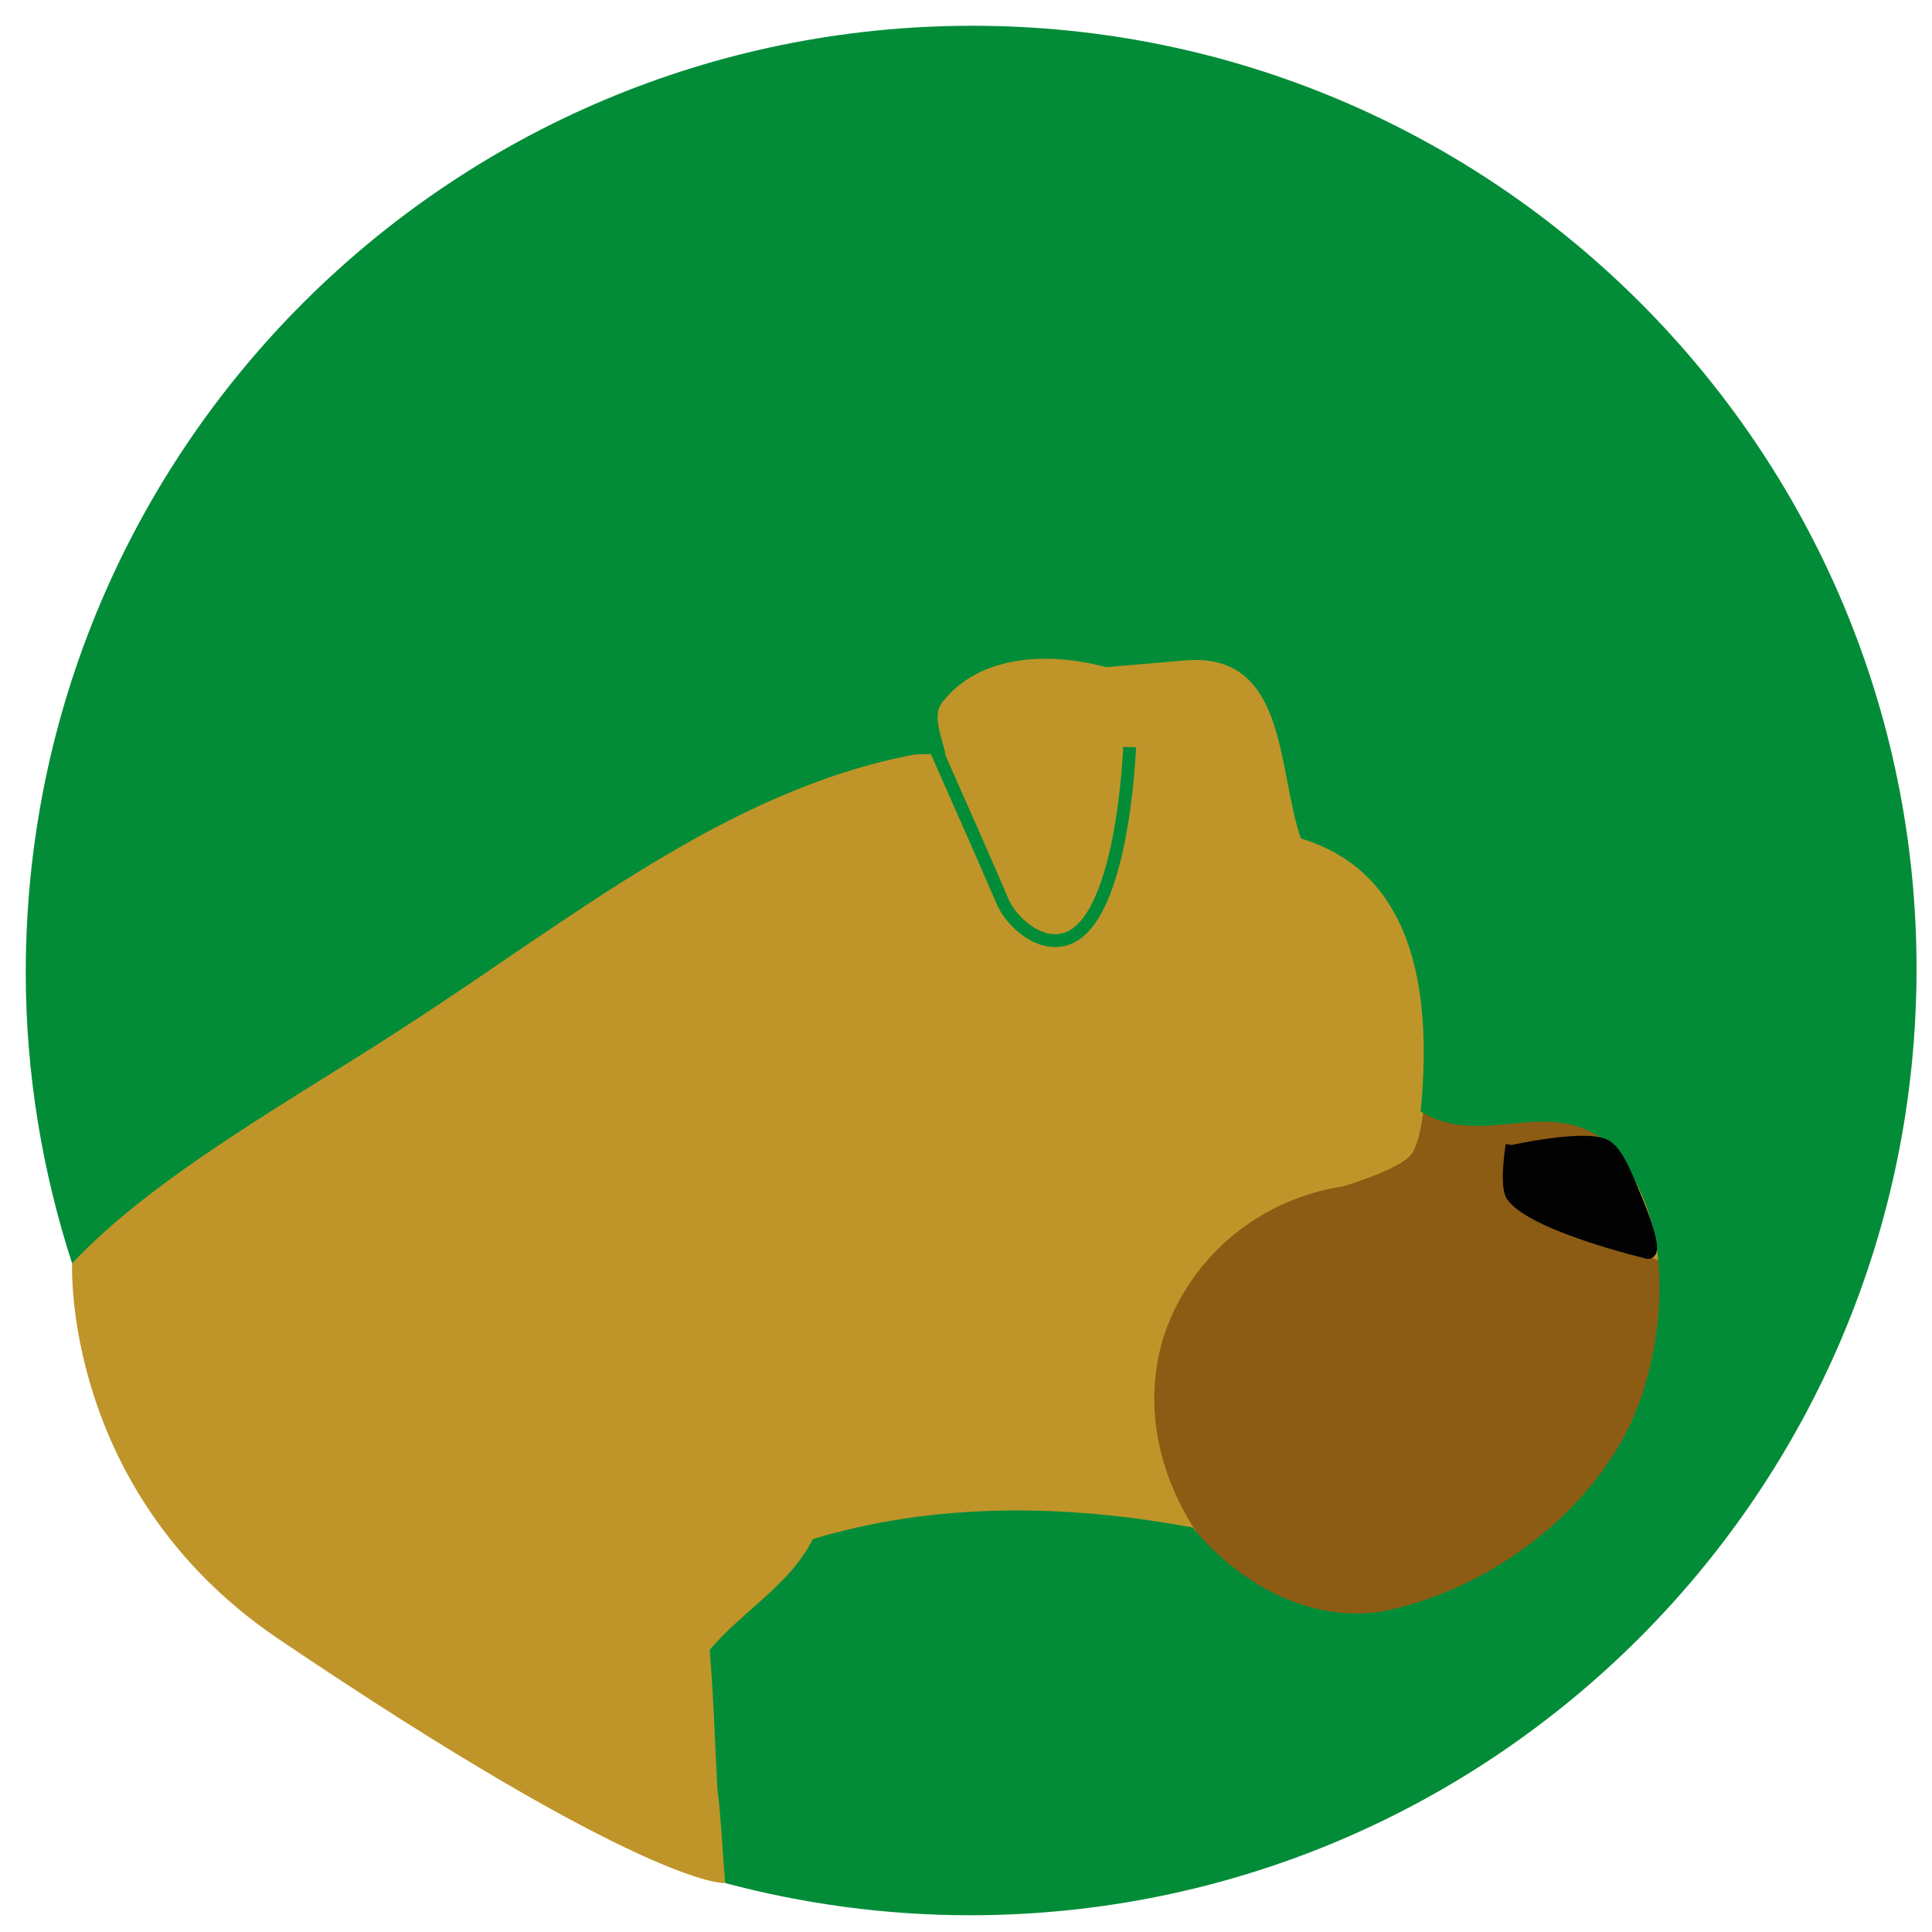
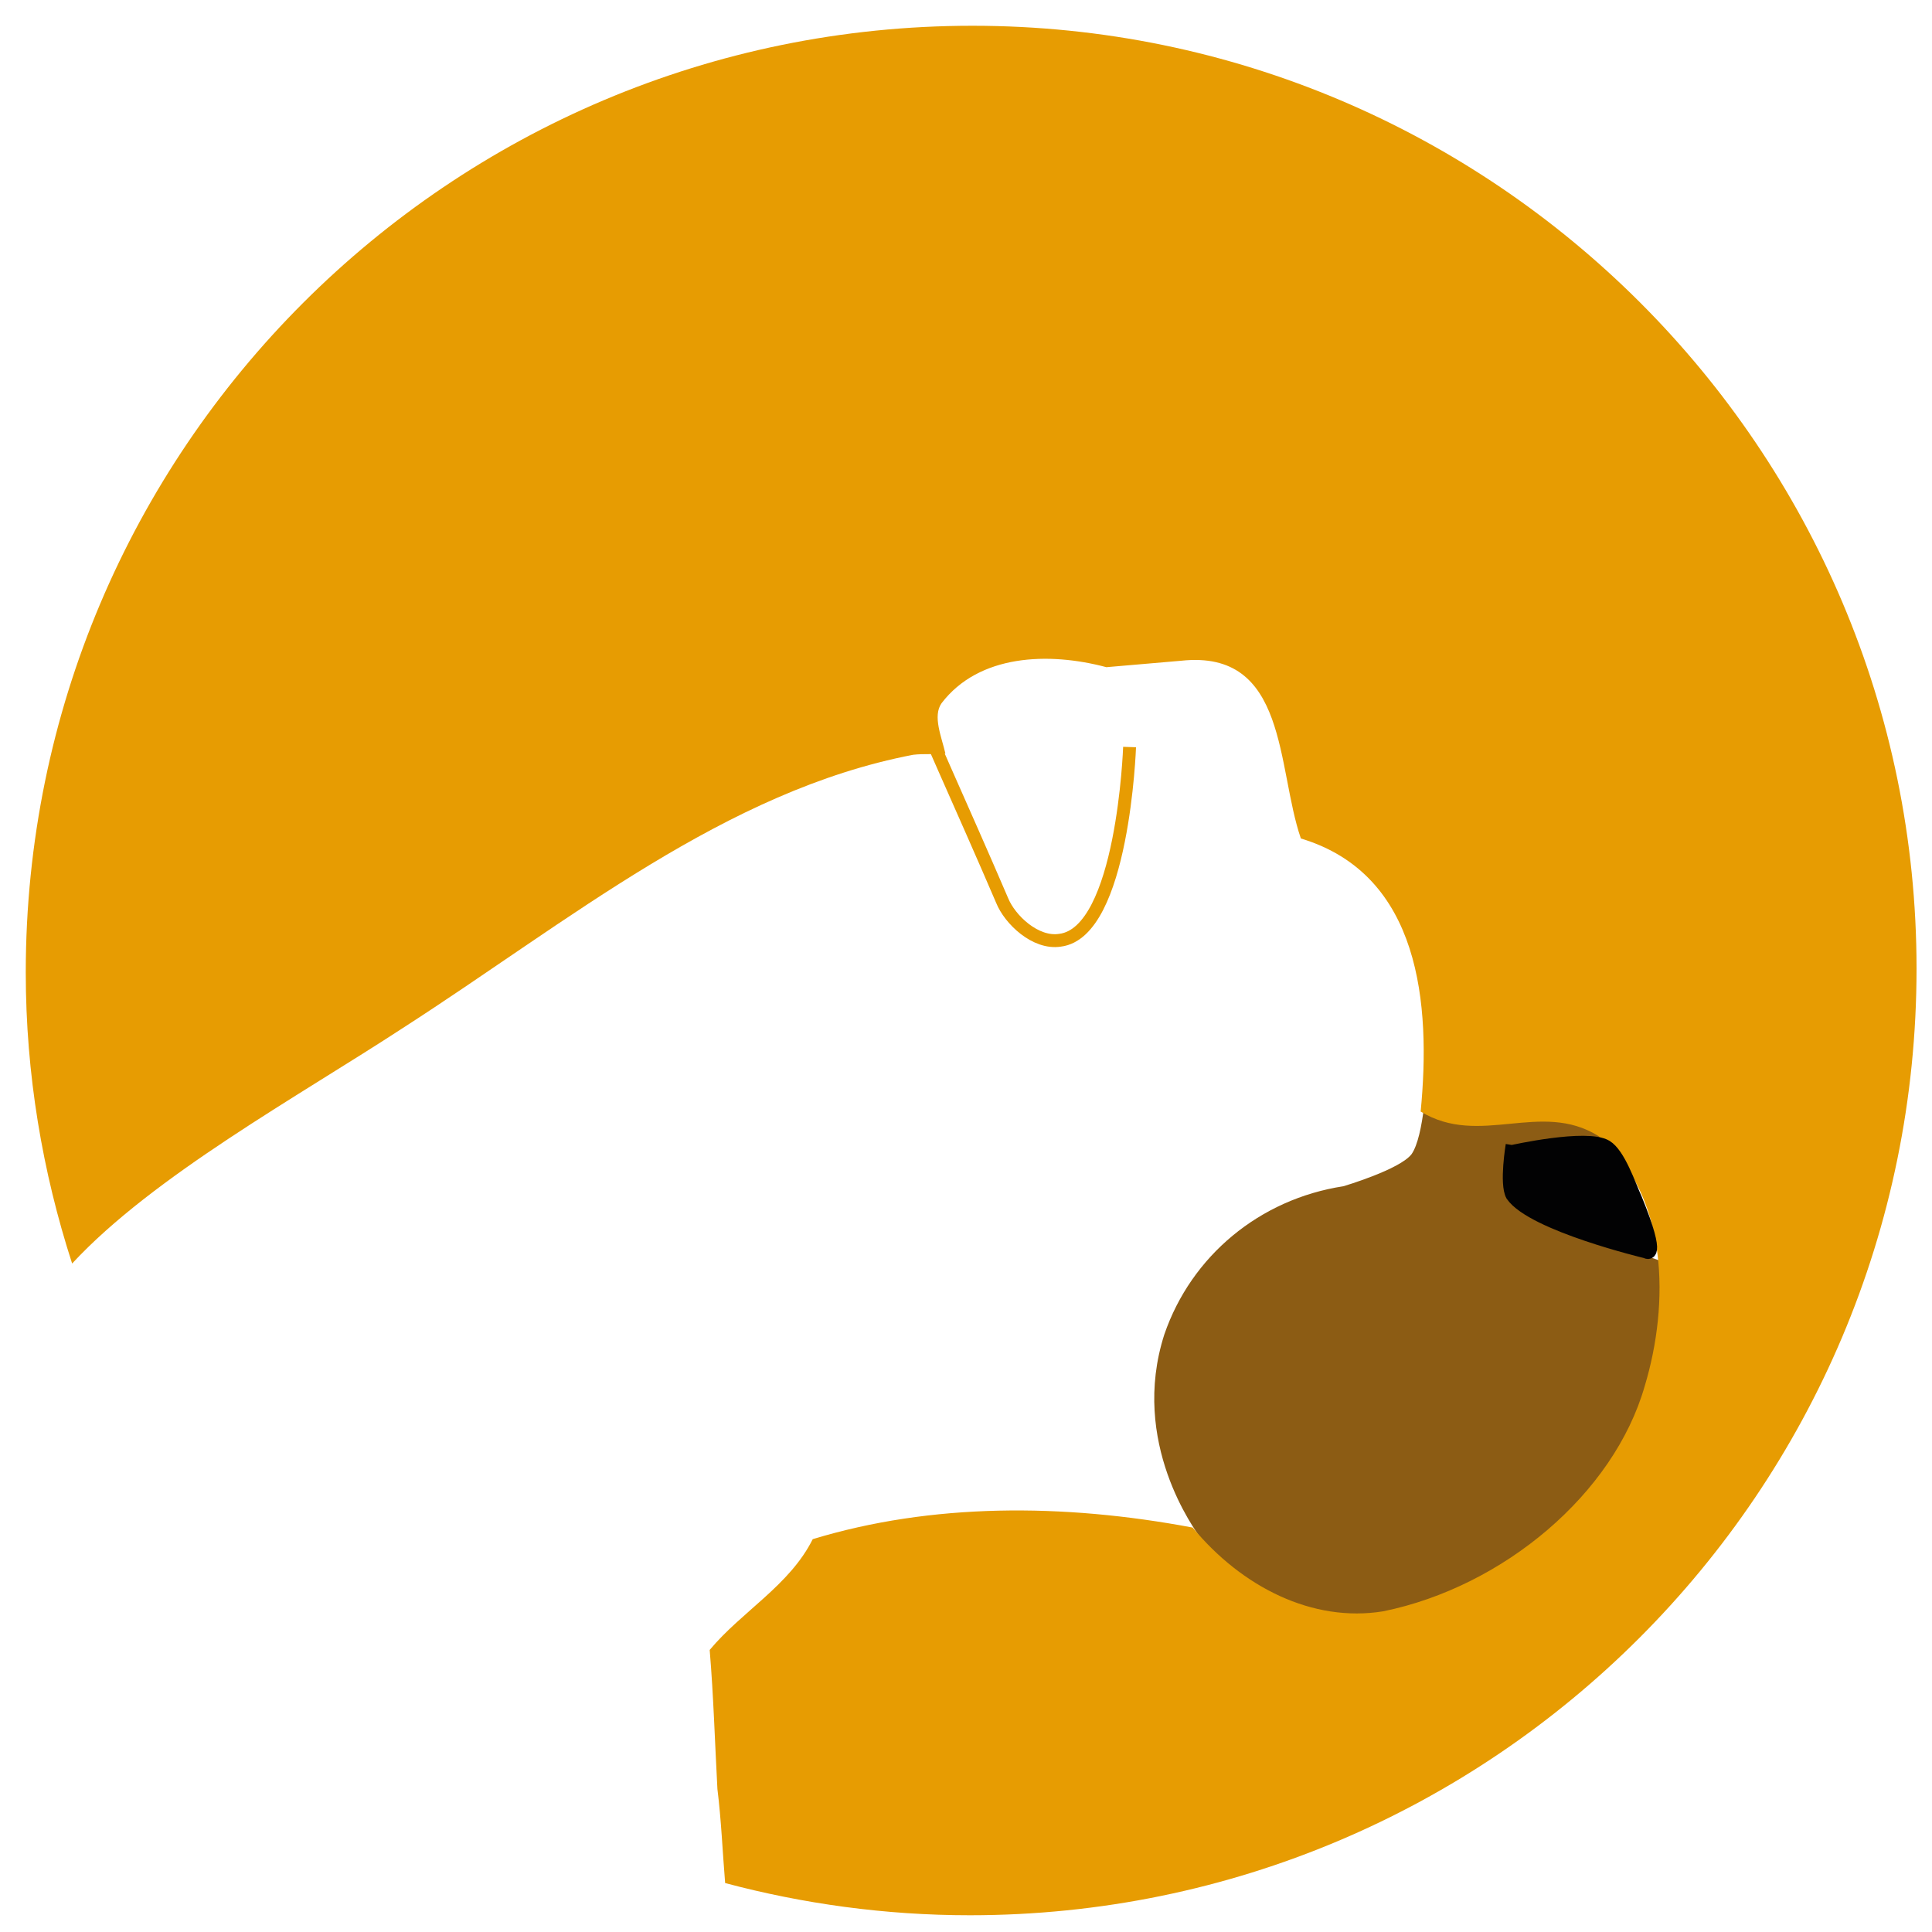
<svg xmlns="http://www.w3.org/2000/svg" version="1.1" id="Camada_1" x="0px" y="0px" viewBox="0 0 150 150" style="enable-background:new 0 0 150 150;" xml:space="preserve">
  <style type="text/css">
	.st0{fill:#13602C;stroke:#020203;stroke-miterlimit:10;}
- 	.st1{opacity:0.89;fill:#B7880F;enable-background:new    ;}
+ 	.st1{opacity:0.89;fill:none;enable-background:new    ;}
	.st2{fill:#8C5C14;}
- 	.st3{fill:#038C38;}
+ 	.st3{fill:#E79C02;}
	.st4{fill:#F18426;stroke:#020203;stroke-width:6;stroke-miterlimit:10;}
	.st5{fill:none;stroke:#020203;stroke-width:3;stroke-miterlimit:10;}
- 	.st6{fill:none;stroke:#038C38;stroke-miterlimit:10;}
+ 	.st6{fill:none;stroke:#E79C02;stroke-miterlimit:10;}
	.st7{fill:none;}
	.st8{fill:#020203;stroke:#020203;stroke-miterlimit:10;}
</style>
  <g id="Camada_1_00000026877084744999976600000010276492629791344810_">
    <path class="st0" d="M77.1,91.4" />
    <path class="st1" d="M56.2,146.2c0,0-6.1,0.3-34.8-19.1C4.8,115.7,5.6,98.1,5.6,98.1L61.7,38l55.6,12.9l16.5,52.3L56.2,146.2z" />
    <path class="st2" d="M93.2,119.4c-0.4-0.6-5.5-7.4-2.8-15.8c2.1-6.1,7.4-10.5,13.9-11.5c0,0,4.4-1.3,5.3-2.5c1.9-2.8,1-17,2.3-13.9   c1.3,3.4,0.9,0,0.9,0V87l11.8-2.4c0,0,4.5,5.8,3.3,5.3c-1.8-0.8-7.3,0-7.3,0s-2.4,2-1.9,2.8c1.4,2.4,12,5.8,12,5.8   s0.6,8.9-0.4,11.4c-1.3,3-6.1,7.5-8.6,9.8c-2.6,2.4-8,8.9-16.3,7.3C95.5,124.5,93.2,119.4,93.2,119.4z" />
    <path class="st3" d="M75.5,2C34.9,2,2,34.9,2,75.5C2,83.4,3.3,91,5.6,98.1c6.3-6.8,17.6-13,25.7-18.3c12.9-8.3,25-18.4,39.6-21.2   c0.9-0.1,1.5,0,2.5-0.1c-0.3-1.3-1-2.9-0.3-3.9c2.9-3.8,8.3-4,12.8-2.8l0,0l5.8-0.5c8.3-0.9,7.4,8.3,9.3,13.8   c9.3,2.8,10.1,12.9,9.3,21.2c4.6,2.8,9.3-0.9,13.8,1.9c5.5,4.6,5.5,13.1,3.6,19.4c-2.4,8.4-11,15.6-20.3,17.5   c-5.5,0.9-11-1.9-14.8-6.5c-10.1-1.9-20.3-1.9-29.5,0.9c-1.8,3.6-5.5,5.6-8,8.6c0.3,3.6,0.4,7.1,0.6,10.8c0.3,2.4,0.4,4.9,0.6,7.3   c6,1.6,12.4,2.5,19,2.5c40.6,0,73.5-32.9,73.5-73.5C148.8,34.9,116,2,75.5,2z" />
    <path class="st4" d="M72.6,74" />
    <path class="st5" d="M72.7,72.7" />
    <g id="XMLID_00000056396779621390054180000009601099968995512219_">
      <g>
        <path class="st6" d="M87.7,58c0,0-0.5,14.4-5.4,15c-1.9,0.3-3.9-1.6-4.5-3.1c-3-7-6.5-14.6-7.1-16.4" />
      </g>
    </g>
    <line class="st7" x1="89.7" y1="63" x2="102.3" y2="67" />
    <path class="st8" d="M117.4,89.4c0,0,5.8-1.3,7.3-0.4c1,0.6,1.8,3,2.3,4.1c2,4.9,0.8,4.1,0.8,4.1s-8.8-2.1-10.4-4.4   c-0.5-0.9,0-3.9,0-3.9" />
  </g>
</svg>
